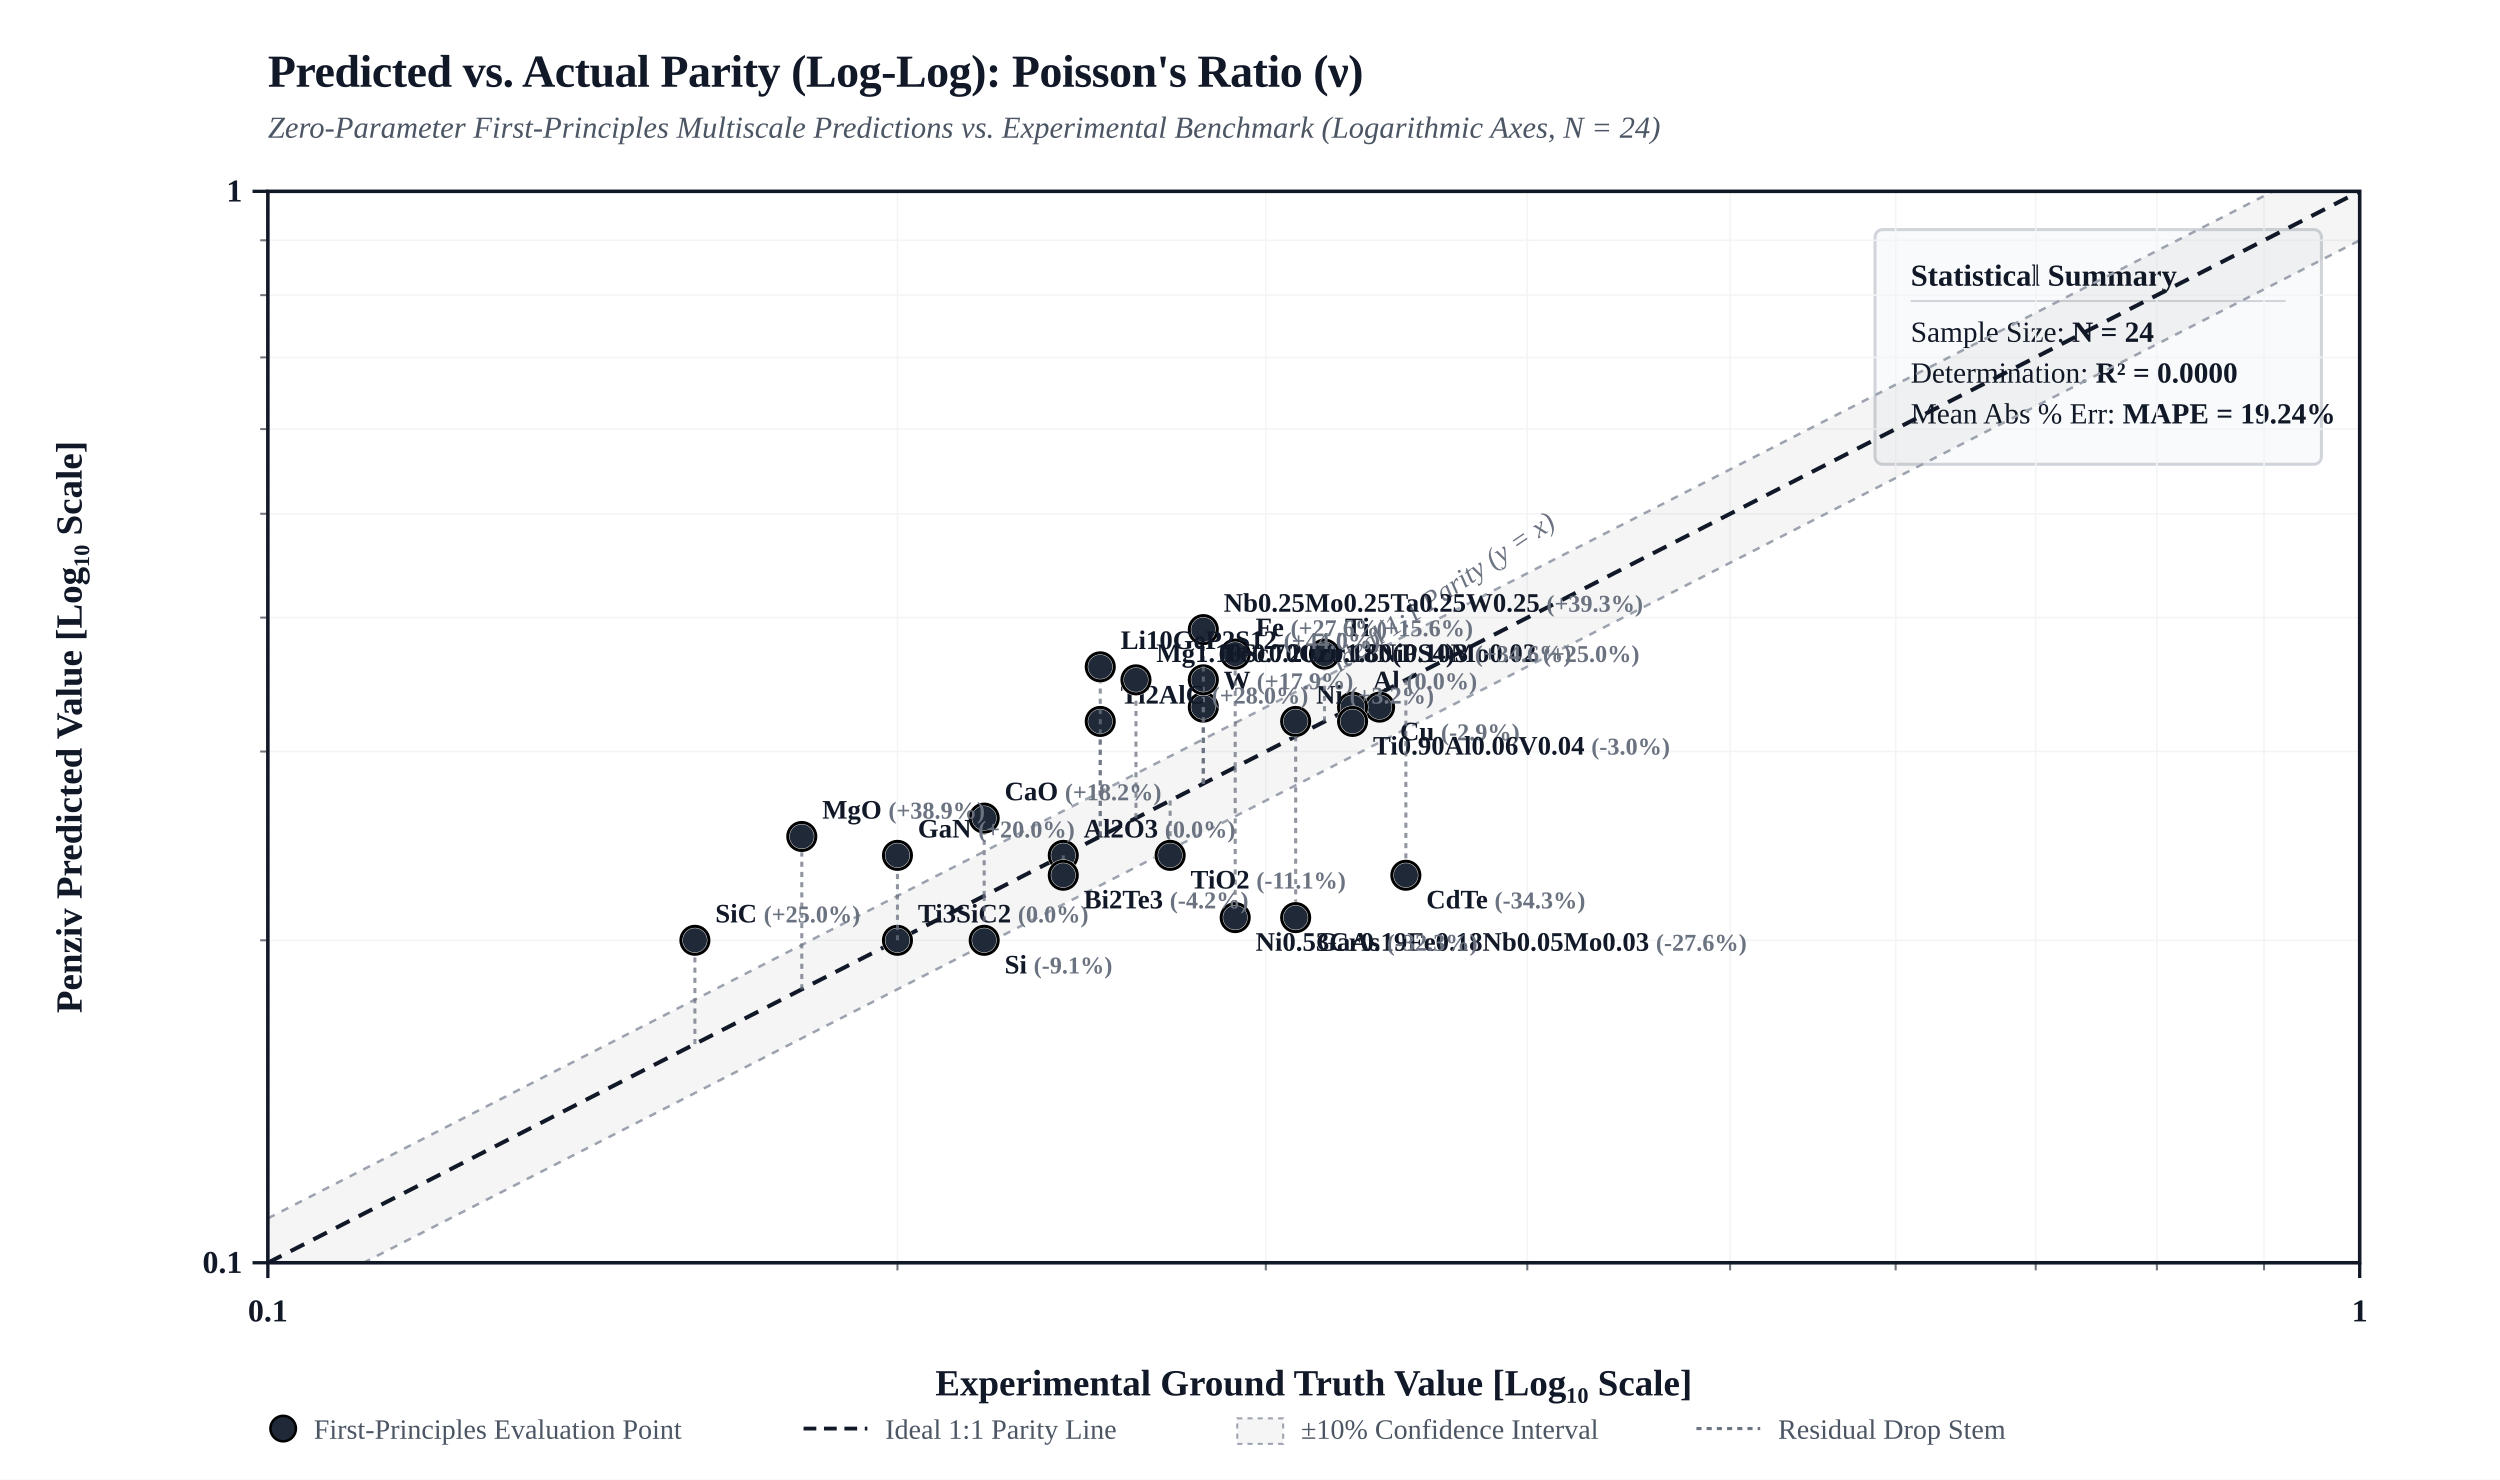
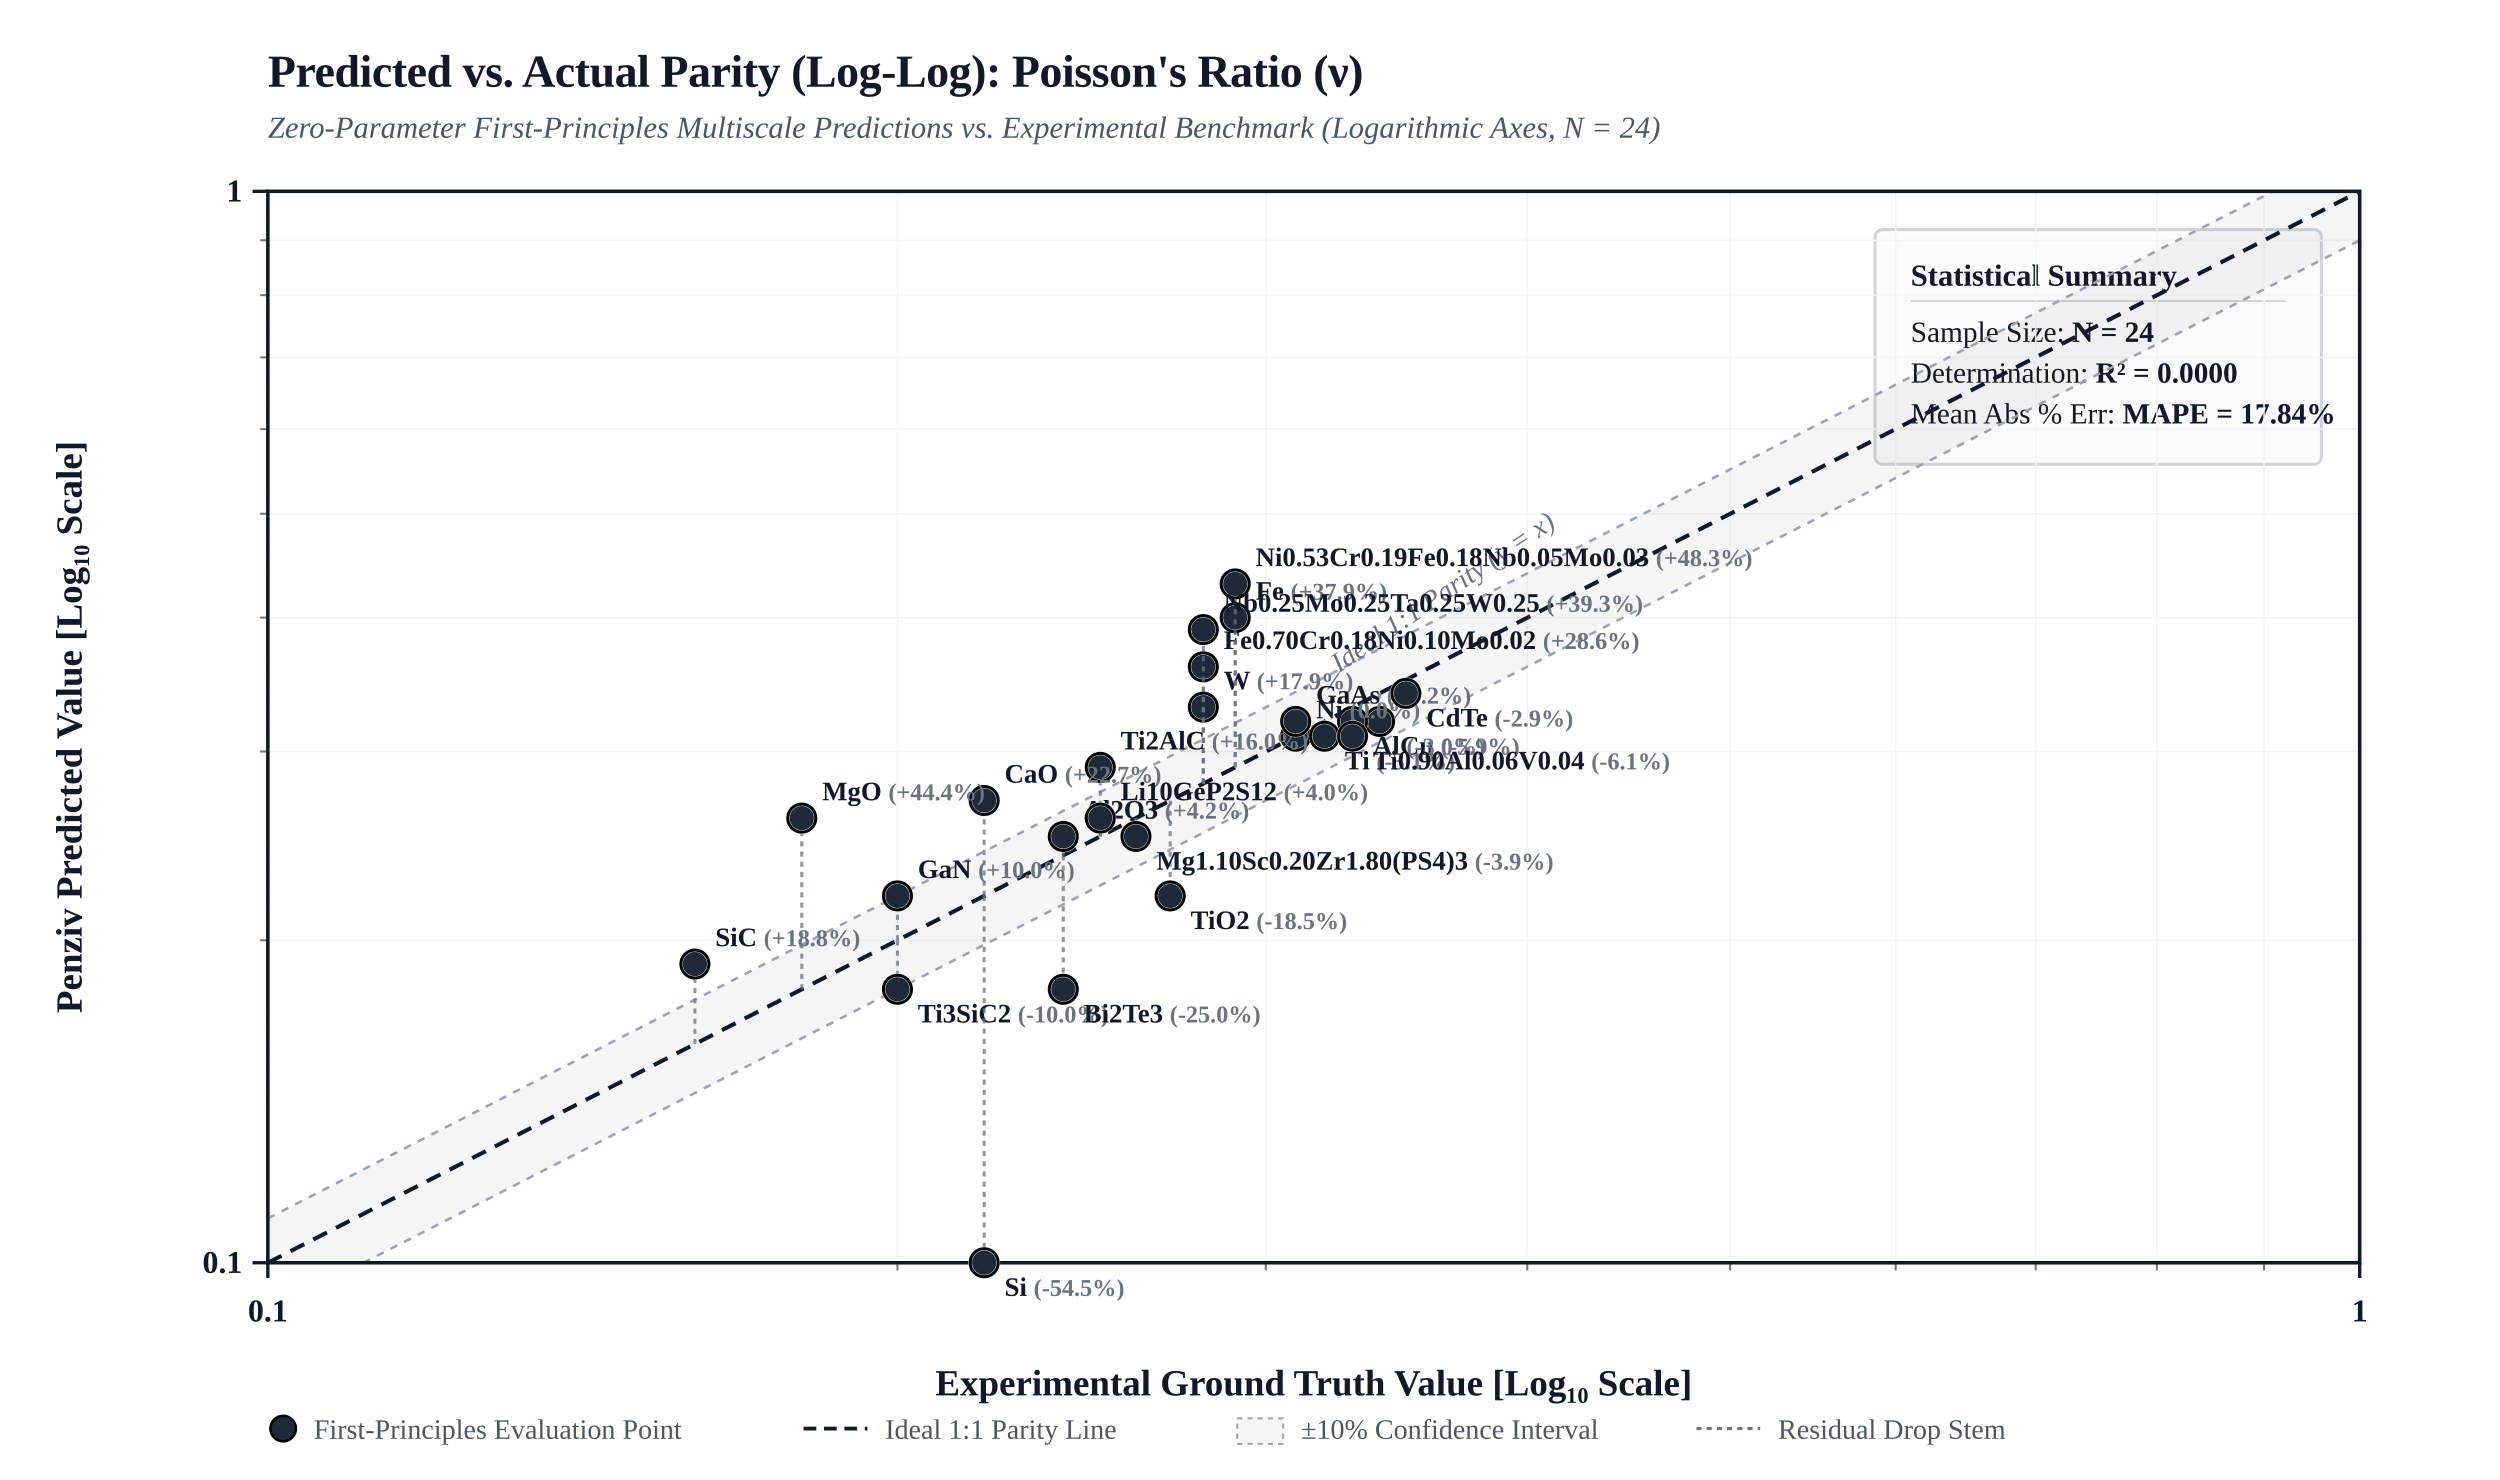
<svg xmlns="http://www.w3.org/2000/svg" viewBox="0 0 980 580" width="100%" height="auto" style="background-color: #FFFFFF; border: 1px solid #E5E7EB; border-radius: 4px; font-family: 'Times New Roman', Times, 'DejaVu Serif', 'TeX Gyre Termes', Georgia, serif;">
  <defs>
    <clipPath id="plotClip">
      <rect x="105" y="75" width="820" height="420" />
    </clipPath>
  </defs>
  <rect x="0" y="0" width="980" height="580" fill="#FFFFFF" />
  <text x="105" y="34" fill="#111827" font-size="18" font-weight="bold" letter-spacing="-0.01em">Predicted vs. Actual Parity (Log-Log): Poisson's Ratio (ν)</text>
  <text x="105" y="54" fill="#4B5563" font-size="12" font-style="italic">Zero-Parameter First-Principles Multiscale Predictions vs. Experimental Benchmark (Logarithmic Axes, N = 24)</text>
  <g transform="translate(735, 90)">
    <rect width="175" height="92" rx="3" fill="#F9FAFB" stroke="#D1D5DB" stroke-width="1.2" />
    <text x="14" y="22" fill="#111827" font-size="12" font-weight="bold">Statistical Summary</text>
    <line x1="14" y1="28" x2="161" y2="28" stroke="#D1D5DB" stroke-width="0.8" />
    <text x="14" y="44" fill="#111827" font-size="11.5">Sample Size: <tspan font-weight="bold">N = 24</tspan>
    </text>
    <text x="14" y="60" fill="#111827" font-size="11.5">Determination: <tspan font-weight="bold">R² = 0.0000</tspan>
    </text>
-     <text x="14" y="76" fill="#111827" font-size="11.5">Mean Abs % Err: <tspan font-weight="bold">MAPE = 19.24%</tspan>
+     <text x="14" y="76" fill="#111827" font-size="11.5">Mean Abs % Err: <tspan font-weight="bold">MAPE = 17.84%</tspan>
    </text>
  </g>
  <line x1="351.8" y1="75" x2="351.8" y2="495" stroke="#F3F4F6" stroke-width="0.6" />
  <line x1="105" y1="368.6" x2="925" y2="368.6" stroke="#F3F4F6" stroke-width="0.6" />
  <line x1="102" y1="368.6" x2="105" y2="368.6" stroke="#111827" stroke-width="0.8" opacity="0.6" />
  <line x1="351.8" y1="495" x2="351.8" y2="498" stroke="#111827" stroke-width="0.8" opacity="0.6" />
  <line x1="496.2" y1="75" x2="496.2" y2="495" stroke="#F3F4F6" stroke-width="0.6" />
  <line x1="105" y1="294.6" x2="925" y2="294.6" stroke="#F3F4F6" stroke-width="0.6" />
  <line x1="102" y1="294.6" x2="105" y2="294.6" stroke="#111827" stroke-width="0.8" opacity="0.6" />
  <line x1="496.2" y1="495" x2="496.2" y2="498" stroke="#111827" stroke-width="0.8" opacity="0.6" />
  <line x1="598.7" y1="75" x2="598.7" y2="495" stroke="#F3F4F6" stroke-width="0.6" />
  <line x1="105" y1="242.1" x2="925" y2="242.1" stroke="#F3F4F6" stroke-width="0.6" />
  <line x1="102" y1="242.1" x2="105" y2="242.1" stroke="#111827" stroke-width="0.8" opacity="0.6" />
  <line x1="598.7" y1="495" x2="598.7" y2="498" stroke="#111827" stroke-width="0.8" opacity="0.6" />
  <line x1="678.2" y1="75" x2="678.2" y2="495" stroke="#F3F4F6" stroke-width="0.6" />
  <line x1="105" y1="201.4" x2="925" y2="201.4" stroke="#F3F4F6" stroke-width="0.6" />
  <line x1="102" y1="201.4" x2="105" y2="201.4" stroke="#111827" stroke-width="0.8" opacity="0.6" />
  <line x1="678.2" y1="495" x2="678.2" y2="498" stroke="#111827" stroke-width="0.8" opacity="0.6" />
  <line x1="743.1" y1="75" x2="743.1" y2="495" stroke="#F3F4F6" stroke-width="0.6" />
  <line x1="105" y1="168.2" x2="925" y2="168.2" stroke="#F3F4F6" stroke-width="0.6" />
  <line x1="102" y1="168.2" x2="105" y2="168.2" stroke="#111827" stroke-width="0.8" opacity="0.6" />
  <line x1="743.1" y1="495" x2="743.1" y2="498" stroke="#111827" stroke-width="0.8" opacity="0.6" />
  <line x1="798.0" y1="75" x2="798.0" y2="495" stroke="#F3F4F6" stroke-width="0.6" />
  <line x1="105" y1="140.1" x2="925" y2="140.1" stroke="#F3F4F6" stroke-width="0.6" />
  <line x1="102" y1="140.1" x2="105" y2="140.1" stroke="#111827" stroke-width="0.8" opacity="0.6" />
  <line x1="798.0" y1="495" x2="798.0" y2="498" stroke="#111827" stroke-width="0.8" opacity="0.6" />
  <line x1="845.5" y1="75" x2="845.5" y2="495" stroke="#F3F4F6" stroke-width="0.6" />
  <line x1="105" y1="115.7" x2="925" y2="115.7" stroke="#F3F4F6" stroke-width="0.6" />
  <line x1="102" y1="115.7" x2="105" y2="115.7" stroke="#111827" stroke-width="0.8" opacity="0.6" />
  <line x1="845.5" y1="495" x2="845.5" y2="498" stroke="#111827" stroke-width="0.8" opacity="0.6" />
  <line x1="887.5" y1="75" x2="887.5" y2="495" stroke="#F3F4F6" stroke-width="0.6" />
  <line x1="105" y1="94.2" x2="925" y2="94.2" stroke="#F3F4F6" stroke-width="0.6" />
  <line x1="102" y1="94.2" x2="105" y2="94.2" stroke="#111827" stroke-width="0.8" opacity="0.6" />
  <line x1="887.5" y1="495" x2="887.5" y2="498" stroke="#111827" stroke-width="0.8" opacity="0.6" />
  <line x1="105.0" y1="75" x2="105.0" y2="495" stroke="#E5E7EB" stroke-width="1.0" stroke-dasharray="3,3" />
  <line x1="105" y1="495.0" x2="925" y2="495.0" stroke="#E5E7EB" stroke-width="1.0" stroke-dasharray="3,3" />
  <line x1="99" y1="495.0" x2="105" y2="495.0" stroke="#111827" stroke-width="1.3" />
  <text x="95" y="499.0" fill="#111827" font-size="12.5" font-weight="bold" text-anchor="end">0.1</text>
  <line x1="105.0" y1="495" x2="105.0" y2="501" stroke="#111827" stroke-width="1.3" />
  <text x="105.0" y="518.0" fill="#111827" font-size="12.5" font-weight="bold" text-anchor="middle">0.1</text>
  <line x1="925.0" y1="75" x2="925.0" y2="495" stroke="#E5E7EB" stroke-width="1.0" stroke-dasharray="3,3" />
  <line x1="105" y1="75.0" x2="925" y2="75.0" stroke="#E5E7EB" stroke-width="1.0" stroke-dasharray="3,3" />
  <line x1="99" y1="75.0" x2="105" y2="75.0" stroke="#111827" stroke-width="1.3" />
  <text x="95" y="79.0" fill="#111827" font-size="12.5" font-weight="bold" text-anchor="end">1</text>
  <line x1="925.0" y1="495" x2="925.0" y2="501" stroke="#111827" stroke-width="1.3" />
  <text x="925.0" y="518.0" fill="#111827" font-size="12.5" font-weight="bold" text-anchor="middle">1</text>
  <polygon points="105.0,477.6 925.0,57.6 925.0,94.2 105.0,514.2" fill="rgba(0, 0, 0, 0.04)" clip-path="url(#plotClip)" />
  <line x1="105.0" y1="477.6" x2="925.0" y2="57.6" stroke="#9CA3AF" stroke-width="1.0" stroke-dasharray="3,3" clip-path="url(#plotClip)" />
  <line x1="105.0" y1="514.2" x2="925.0" y2="94.2" stroke="#9CA3AF" stroke-width="1.0" stroke-dasharray="3,3" clip-path="url(#plotClip)" />
  <line x1="105.0" y1="495.0" x2="925.0" y2="75.0" stroke="#111827" stroke-width="1.6" stroke-dasharray="6,4" clip-path="url(#plotClip)" />
  <text x="535.0" y="273.0" fill="#6B7280" font-size="11" font-style="italic" transform="rotate(-34 515.0 285.0)">Ideal 1:1 Parity (y = x)</text>
  <rect x="105" y="75" width="820" height="420" fill="none" stroke="#111827" stroke-width="1.4" />
  <text x="515.0" y="547.0" fill="#111827" font-size="14.5" font-weight="bold" text-anchor="middle">Experimental Ground Truth Value [Log₁₀ Scale]</text>
  <text x="32" y="285.0" fill="#111827" font-size="14.5" font-weight="bold" text-anchor="middle" transform="rotate(-90 32 285.0)">Penziv Predicted Value [Log₁₀ Scale]</text>
-   <line x1="540.8" y1="271.8" x2="540.8" y2="277.2" stroke="#6B7280" stroke-width="1.2" stroke-dasharray="2,2" opacity="0.75" clip-path="url(#plotClip)" />
-   <circle cx="540.8" cy="277.2" r="5.5" fill="#1F2937" stroke="#FFFFFF" stroke-width="1.5" />
-   <circle cx="540.8" cy="277.2" r="5.5" fill="none" stroke="#000000" stroke-width="1.2" />
-   <text x="548.8" y="290.2" fill="#111827" font-size="10.5" font-weight="600" text-anchor="start">Cu <tspan fill="#6B7280" font-size="9.5">(-2.9%)</tspan>
-   </text>
-   <line x1="530.2" y1="277.2" x2="530.2" y2="277.2" stroke="#6B7280" stroke-width="1.2" stroke-dasharray="2,2" opacity="0.75" clip-path="url(#plotClip)" />
-   <circle cx="530.2" cy="277.2" r="5.5" fill="#1F2937" stroke="#FFFFFF" stroke-width="1.5" />
-   <circle cx="530.2" cy="277.2" r="5.5" fill="none" stroke="#000000" stroke-width="1.2" />
-   <text x="538.2" y="270.2" fill="#111827" font-size="10.5" font-weight="600" text-anchor="start">Al <tspan fill="#6B7280" font-size="9.5">(0.0%)</tspan>
-   </text>
-   <line x1="507.9" y1="288.6" x2="507.9" y2="282.8" stroke="#6B7280" stroke-width="1.2" stroke-dasharray="2,2" opacity="0.75" clip-path="url(#plotClip)" />
-   <circle cx="507.9" cy="282.8" r="5.5" fill="#1F2937" stroke="#FFFFFF" stroke-width="1.5" />
-   <circle cx="507.9" cy="282.8" r="5.5" fill="none" stroke="#000000" stroke-width="1.2" />
-   <text x="515.9" y="275.8" fill="#111827" font-size="10.5" font-weight="600" text-anchor="start">Ni <tspan fill="#6B7280" font-size="9.5">(+3.2%)</tspan>
-   </text>
-   <line x1="519.2" y1="282.8" x2="519.2" y2="256.4" stroke="#6B7280" stroke-width="1.2" stroke-dasharray="2,2" opacity="0.75" clip-path="url(#plotClip)" />
-   <circle cx="519.2" cy="256.4" r="5.5" fill="#1F2937" stroke="#FFFFFF" stroke-width="1.5" />
-   <circle cx="519.2" cy="256.4" r="5.5" fill="none" stroke="#000000" stroke-width="1.2" />
-   <text x="527.2" y="249.4" fill="#111827" font-size="10.5" font-weight="600" text-anchor="start">Ti <tspan fill="#6B7280" font-size="9.5">(+15.6%)</tspan>
+   <line x1="540.8" y1="271.8" x2="540.8" y2="282.8" stroke="#6B7280" stroke-width="1.2" stroke-dasharray="2,2" opacity="0.75" clip-path="url(#plotClip)" />
+   <circle cx="540.8" cy="282.8" r="5.5" fill="#1F2937" stroke="#FFFFFF" stroke-width="1.5" />
+   <circle cx="540.8" cy="282.8" r="5.5" fill="none" stroke="#000000" stroke-width="1.2" />
+   <text x="548.8" y="295.8" fill="#111827" font-size="10.5" font-weight="600" text-anchor="start">Cu <tspan fill="#6B7280" font-size="9.5">(-5.9%)</tspan>
+   </text>
+   <line x1="530.2" y1="277.2" x2="530.2" y2="282.8" stroke="#6B7280" stroke-width="1.2" stroke-dasharray="2,2" opacity="0.75" clip-path="url(#plotClip)" />
+   <circle cx="530.2" cy="282.8" r="5.5" fill="#1F2937" stroke="#FFFFFF" stroke-width="1.5" />
+   <circle cx="530.2" cy="282.8" r="5.5" fill="none" stroke="#000000" stroke-width="1.2" />
+   <text x="538.2" y="295.8" fill="#111827" font-size="10.5" font-weight="600" text-anchor="start">Al <tspan fill="#6B7280" font-size="9.5">(-3.0%)</tspan>
+   </text>
+   <line x1="507.9" y1="288.6" x2="507.9" y2="288.6" stroke="#6B7280" stroke-width="1.2" stroke-dasharray="2,2" opacity="0.75" clip-path="url(#plotClip)" />
+   <circle cx="507.9" cy="288.6" r="5.5" fill="#1F2937" stroke="#FFFFFF" stroke-width="1.5" />
+   <circle cx="507.9" cy="288.6" r="5.5" fill="none" stroke="#000000" stroke-width="1.2" />
+   <text x="515.9" y="281.6" fill="#111827" font-size="10.5" font-weight="600" text-anchor="start">Ni <tspan fill="#6B7280" font-size="9.5">(0.0%)</tspan>
+   </text>
+   <line x1="519.2" y1="282.8" x2="519.2" y2="288.6" stroke="#6B7280" stroke-width="1.2" stroke-dasharray="2,2" opacity="0.75" clip-path="url(#plotClip)" />
+   <circle cx="519.2" cy="288.6" r="5.5" fill="#1F2937" stroke="#FFFFFF" stroke-width="1.5" />
+   <circle cx="519.2" cy="288.6" r="5.5" fill="none" stroke="#000000" stroke-width="1.2" />
+   <text x="527.2" y="301.6" fill="#111827" font-size="10.5" font-weight="600" text-anchor="start">Ti <tspan fill="#6B7280" font-size="9.5">(-3.1%)</tspan>
  </text>
  <line x1="471.7" y1="307.2" x2="471.7" y2="277.2" stroke="#6B7280" stroke-width="1.2" stroke-dasharray="2,2" opacity="0.75" clip-path="url(#plotClip)" />
  <circle cx="471.7" cy="277.2" r="5.5" fill="#1F2937" stroke="#FFFFFF" stroke-width="1.5" />
  <circle cx="471.7" cy="277.2" r="5.5" fill="none" stroke="#000000" stroke-width="1.2" />
  <text x="479.7" y="270.2" fill="#111827" font-size="10.5" font-weight="600" text-anchor="start">W <tspan fill="#6B7280" font-size="9.5">(+17.9%)</tspan>
  </text>
-   <line x1="484.2" y1="300.8" x2="484.2" y2="256.4" stroke="#6B7280" stroke-width="1.2" stroke-dasharray="2,2" opacity="0.75" clip-path="url(#plotClip)" />
-   <circle cx="484.2" cy="256.4" r="5.5" fill="#1F2937" stroke="#FFFFFF" stroke-width="1.5" />
-   <circle cx="484.2" cy="256.4" r="5.5" fill="none" stroke="#000000" stroke-width="1.2" />
-   <text x="492.2" y="249.4" fill="#111827" font-size="10.5" font-weight="600" text-anchor="start">Fe <tspan fill="#6B7280" font-size="9.5">(+27.6%)</tspan>
-   </text>
-   <line x1="471.7" y1="307.2" x2="471.7" y2="266.5" stroke="#6B7280" stroke-width="1.2" stroke-dasharray="2,2" opacity="0.75" clip-path="url(#plotClip)" />
-   <circle cx="471.7" cy="266.5" r="5.5" fill="#1F2937" stroke="#FFFFFF" stroke-width="1.5" />
-   <circle cx="471.7" cy="266.5" r="5.5" fill="none" stroke="#000000" stroke-width="1.2" />
-   <text x="479.7" y="259.5" fill="#111827" font-size="10.5" font-weight="600" text-anchor="start">Fe0.70Cr0.18Ni0.10Mo0.02 <tspan fill="#6B7280" font-size="9.5">(+25.0%)</tspan>
-   </text>
-   <line x1="484.2" y1="300.8" x2="484.2" y2="359.7" stroke="#6B7280" stroke-width="1.2" stroke-dasharray="2,2" opacity="0.75" clip-path="url(#plotClip)" />
-   <circle cx="484.2" cy="359.7" r="5.5" fill="#1F2937" stroke="#FFFFFF" stroke-width="1.5" />
-   <circle cx="484.2" cy="359.7" r="5.5" fill="none" stroke="#000000" stroke-width="1.2" />
-   <text x="492.2" y="372.7" fill="#111827" font-size="10.5" font-weight="600" text-anchor="start">Ni0.53Cr0.19Fe0.18Nb0.05Mo0.03 <tspan fill="#6B7280" font-size="9.5">(-27.6%)</tspan>
-   </text>
-   <line x1="530.2" y1="277.2" x2="530.2" y2="282.8" stroke="#6B7280" stroke-width="1.2" stroke-dasharray="2,2" opacity="0.75" clip-path="url(#plotClip)" />
-   <circle cx="530.2" cy="282.8" r="5.5" fill="#1F2937" stroke="#FFFFFF" stroke-width="1.5" />
-   <circle cx="530.2" cy="282.8" r="5.5" fill="none" stroke="#000000" stroke-width="1.2" />
-   <text x="538.2" y="295.8" fill="#111827" font-size="10.5" font-weight="600" text-anchor="start">Ti0.90Al0.06V0.04 <tspan fill="#6B7280" font-size="9.5">(-3.0%)</tspan>
+   <line x1="484.2" y1="300.8" x2="484.2" y2="242.1" stroke="#6B7280" stroke-width="1.2" stroke-dasharray="2,2" opacity="0.75" clip-path="url(#plotClip)" />
+   <circle cx="484.2" cy="242.1" r="5.5" fill="#1F2937" stroke="#FFFFFF" stroke-width="1.5" />
+   <circle cx="484.2" cy="242.1" r="5.5" fill="none" stroke="#000000" stroke-width="1.2" />
+   <text x="492.2" y="235.1" fill="#111827" font-size="10.5" font-weight="600" text-anchor="start">Fe <tspan fill="#6B7280" font-size="9.5">(+37.9%)</tspan>
+   </text>
+   <line x1="471.7" y1="307.2" x2="471.7" y2="261.4" stroke="#6B7280" stroke-width="1.2" stroke-dasharray="2,2" opacity="0.75" clip-path="url(#plotClip)" />
+   <circle cx="471.7" cy="261.4" r="5.5" fill="#1F2937" stroke="#FFFFFF" stroke-width="1.5" />
+   <circle cx="471.7" cy="261.4" r="5.5" fill="none" stroke="#000000" stroke-width="1.2" />
+   <text x="479.7" y="254.4" fill="#111827" font-size="10.5" font-weight="600" text-anchor="start">Fe0.70Cr0.18Ni0.10Mo0.02 <tspan fill="#6B7280" font-size="9.5">(+28.6%)</tspan>
+   </text>
+   <line x1="484.2" y1="300.8" x2="484.2" y2="228.9" stroke="#6B7280" stroke-width="1.2" stroke-dasharray="2,2" opacity="0.75" clip-path="url(#plotClip)" />
+   <circle cx="484.2" cy="228.9" r="5.5" fill="#1F2937" stroke="#FFFFFF" stroke-width="1.5" />
+   <circle cx="484.2" cy="228.9" r="5.5" fill="none" stroke="#000000" stroke-width="1.2" />
+   <text x="492.2" y="221.9" fill="#111827" font-size="10.5" font-weight="600" text-anchor="start">Ni0.53Cr0.19Fe0.18Nb0.05Mo0.03 <tspan fill="#6B7280" font-size="9.5">(+48.3%)</tspan>
+   </text>
+   <line x1="530.2" y1="277.2" x2="530.2" y2="288.6" stroke="#6B7280" stroke-width="1.2" stroke-dasharray="2,2" opacity="0.75" clip-path="url(#plotClip)" />
+   <circle cx="530.2" cy="288.6" r="5.5" fill="#1F2937" stroke="#FFFFFF" stroke-width="1.5" />
+   <circle cx="530.2" cy="288.6" r="5.5" fill="none" stroke="#000000" stroke-width="1.2" />
+   <text x="538.2" y="301.6" fill="#111827" font-size="10.5" font-weight="600" text-anchor="start">Ti0.90Al0.06V0.04 <tspan fill="#6B7280" font-size="9.5">(-6.1%)</tspan>
  </text>
  <line x1="471.7" y1="307.2" x2="471.7" y2="246.8" stroke="#6B7280" stroke-width="1.2" stroke-dasharray="2,2" opacity="0.75" clip-path="url(#plotClip)" />
  <circle cx="471.7" cy="246.8" r="5.5" fill="#1F2937" stroke="#FFFFFF" stroke-width="1.5" />
  <circle cx="471.7" cy="246.8" r="5.5" fill="none" stroke="#000000" stroke-width="1.2" />
  <text x="479.7" y="239.8" fill="#111827" font-size="10.5" font-weight="600" text-anchor="start">Nb0.25Mo0.25Ta0.25W0.25 <tspan fill="#6B7280" font-size="9.5">(+39.3%)</tspan>
  </text>
-   <line x1="351.8" y1="368.6" x2="351.8" y2="368.6" stroke="#6B7280" stroke-width="1.2" stroke-dasharray="2,2" opacity="0.75" clip-path="url(#plotClip)" />
-   <circle cx="351.8" cy="368.6" r="5.5" fill="#1F2937" stroke="#FFFFFF" stroke-width="1.5" />
-   <circle cx="351.8" cy="368.6" r="5.5" fill="none" stroke="#000000" stroke-width="1.2" />
-   <text x="359.8" y="361.6" fill="#111827" font-size="10.5" font-weight="600" text-anchor="start">Ti3SiC2 <tspan fill="#6B7280" font-size="9.5">(0.0%)</tspan>
-   </text>
-   <line x1="431.3" y1="327.9" x2="431.3" y2="282.8" stroke="#6B7280" stroke-width="1.2" stroke-dasharray="2,2" opacity="0.75" clip-path="url(#plotClip)" />
-   <circle cx="431.3" cy="282.8" r="5.5" fill="#1F2937" stroke="#FFFFFF" stroke-width="1.5" />
-   <circle cx="431.3" cy="282.8" r="5.5" fill="none" stroke="#000000" stroke-width="1.2" />
-   <text x="439.3" y="275.8" fill="#111827" font-size="10.5" font-weight="600" text-anchor="start">Ti2AlC <tspan fill="#6B7280" font-size="9.5">(+28.0%)</tspan>
-   </text>
-   <line x1="385.8" y1="351.2" x2="385.8" y2="320.7" stroke="#6B7280" stroke-width="1.2" stroke-dasharray="2,2" opacity="0.75" clip-path="url(#plotClip)" />
-   <circle cx="385.8" cy="320.7" r="5.5" fill="#1F2937" stroke="#FFFFFF" stroke-width="1.5" />
-   <circle cx="385.8" cy="320.7" r="5.5" fill="none" stroke="#000000" stroke-width="1.2" />
-   <text x="393.8" y="313.7" fill="#111827" font-size="10.5" font-weight="600" text-anchor="start">CaO <tspan fill="#6B7280" font-size="9.5">(+18.2%)</tspan>
-   </text>
-   <line x1="314.3" y1="387.8" x2="314.3" y2="327.9" stroke="#6B7280" stroke-width="1.2" stroke-dasharray="2,2" opacity="0.75" clip-path="url(#plotClip)" />
-   <circle cx="314.3" cy="327.9" r="5.5" fill="#1F2937" stroke="#FFFFFF" stroke-width="1.5" />
-   <circle cx="314.3" cy="327.9" r="5.5" fill="none" stroke="#000000" stroke-width="1.2" />
-   <text x="322.3" y="320.9" fill="#111827" font-size="10.5" font-weight="600" text-anchor="start">MgO <tspan fill="#6B7280" font-size="9.5">(+38.9%)</tspan>
-   </text>
-   <line x1="416.8" y1="335.3" x2="416.8" y2="335.3" stroke="#6B7280" stroke-width="1.2" stroke-dasharray="2,2" opacity="0.75" clip-path="url(#plotClip)" />
-   <circle cx="416.8" cy="335.3" r="5.5" fill="#1F2937" stroke="#FFFFFF" stroke-width="1.5" />
-   <circle cx="416.8" cy="335.3" r="5.5" fill="none" stroke="#000000" stroke-width="1.2" />
-   <text x="424.8" y="328.3" fill="#111827" font-size="10.5" font-weight="600" text-anchor="start">Al2O3 <tspan fill="#6B7280" font-size="9.5">(0.0%)</tspan>
-   </text>
-   <line x1="458.7" y1="313.8" x2="458.7" y2="335.3" stroke="#6B7280" stroke-width="1.2" stroke-dasharray="2,2" opacity="0.75" clip-path="url(#plotClip)" />
-   <circle cx="458.7" cy="335.3" r="5.5" fill="#1F2937" stroke="#FFFFFF" stroke-width="1.5" />
-   <circle cx="458.7" cy="335.3" r="5.5" fill="none" stroke="#000000" stroke-width="1.2" />
-   <text x="466.7" y="348.3" fill="#111827" font-size="10.5" font-weight="600" text-anchor="start">TiO2 <tspan fill="#6B7280" font-size="9.5">(-11.1%)</tspan>
-   </text>
-   <line x1="272.4" y1="409.3" x2="272.4" y2="368.6" stroke="#6B7280" stroke-width="1.2" stroke-dasharray="2,2" opacity="0.75" clip-path="url(#plotClip)" />
-   <circle cx="272.4" cy="368.6" r="5.5" fill="#1F2937" stroke="#FFFFFF" stroke-width="1.5" />
-   <circle cx="272.4" cy="368.6" r="5.5" fill="none" stroke="#000000" stroke-width="1.2" />
-   <text x="280.4" y="361.6" fill="#111827" font-size="10.5" font-weight="600" text-anchor="start">SiC <tspan fill="#6B7280" font-size="9.5">(+25.0%)</tspan>
-   </text>
-   <line x1="351.8" y1="368.6" x2="351.8" y2="335.3" stroke="#6B7280" stroke-width="1.2" stroke-dasharray="2,2" opacity="0.75" clip-path="url(#plotClip)" />
-   <circle cx="351.8" cy="335.3" r="5.5" fill="#1F2937" stroke="#FFFFFF" stroke-width="1.5" />
-   <circle cx="351.8" cy="335.3" r="5.5" fill="none" stroke="#000000" stroke-width="1.2" />
-   <text x="359.8" y="328.3" fill="#111827" font-size="10.5" font-weight="600" text-anchor="start">GaN <tspan fill="#6B7280" font-size="9.5">(+20.0%)</tspan>
-   </text>
-   <line x1="385.8" y1="351.2" x2="385.8" y2="368.6" stroke="#6B7280" stroke-width="1.2" stroke-dasharray="2,2" opacity="0.75" clip-path="url(#plotClip)" />
-   <circle cx="385.8" cy="368.6" r="5.5" fill="#1F2937" stroke="#FFFFFF" stroke-width="1.5" />
-   <circle cx="385.8" cy="368.6" r="5.5" fill="none" stroke="#000000" stroke-width="1.2" />
-   <text x="393.8" y="381.6" fill="#111827" font-size="10.5" font-weight="600" text-anchor="start">Si <tspan fill="#6B7280" font-size="9.5">(-9.1%)</tspan>
-   </text>
-   <line x1="507.9" y1="288.6" x2="507.9" y2="359.7" stroke="#6B7280" stroke-width="1.2" stroke-dasharray="2,2" opacity="0.75" clip-path="url(#plotClip)" />
-   <circle cx="507.9" cy="359.7" r="5.5" fill="#1F2937" stroke="#FFFFFF" stroke-width="1.5" />
-   <circle cx="507.9" cy="359.7" r="5.5" fill="none" stroke="#000000" stroke-width="1.2" />
-   <text x="515.9" y="372.7" fill="#111827" font-size="10.5" font-weight="600" text-anchor="start">GaAs <tspan fill="#6B7280" font-size="9.5">(-32.3%)</tspan>
-   </text>
-   <line x1="551.1" y1="266.5" x2="551.1" y2="343.1" stroke="#6B7280" stroke-width="1.2" stroke-dasharray="2,2" opacity="0.75" clip-path="url(#plotClip)" />
-   <circle cx="551.1" cy="343.1" r="5.5" fill="#1F2937" stroke="#FFFFFF" stroke-width="1.5" />
-   <circle cx="551.1" cy="343.1" r="5.5" fill="none" stroke="#000000" stroke-width="1.2" />
-   <text x="559.1" y="356.1" fill="#111827" font-size="10.5" font-weight="600" text-anchor="start">CdTe <tspan fill="#6B7280" font-size="9.5">(-34.3%)</tspan>
-   </text>
-   <line x1="416.8" y1="335.3" x2="416.8" y2="343.1" stroke="#6B7280" stroke-width="1.2" stroke-dasharray="2,2" opacity="0.75" clip-path="url(#plotClip)" />
-   <circle cx="416.8" cy="343.1" r="5.5" fill="#1F2937" stroke="#FFFFFF" stroke-width="1.5" />
-   <circle cx="416.8" cy="343.1" r="5.5" fill="none" stroke="#000000" stroke-width="1.2" />
-   <text x="424.8" y="356.1" fill="#111827" font-size="10.5" font-weight="600" text-anchor="start">Bi2Te3 <tspan fill="#6B7280" font-size="9.5">(-4.2%)</tspan>
-   </text>
-   <line x1="445.3" y1="320.7" x2="445.3" y2="266.5" stroke="#6B7280" stroke-width="1.2" stroke-dasharray="2,2" opacity="0.75" clip-path="url(#plotClip)" />
-   <circle cx="445.3" cy="266.5" r="5.5" fill="#1F2937" stroke="#FFFFFF" stroke-width="1.5" />
-   <circle cx="445.3" cy="266.5" r="5.5" fill="none" stroke="#000000" stroke-width="1.2" />
-   <text x="453.3" y="259.5" fill="#111827" font-size="10.5" font-weight="600" text-anchor="start">Mg1.10Sc0.20Zr1.80(PS4)3 <tspan fill="#6B7280" font-size="9.5">(+34.6%)</tspan>
-   </text>
-   <line x1="431.3" y1="327.9" x2="431.3" y2="261.4" stroke="#6B7280" stroke-width="1.2" stroke-dasharray="2,2" opacity="0.75" clip-path="url(#plotClip)" />
-   <circle cx="431.3" cy="261.4" r="5.5" fill="#1F2937" stroke="#FFFFFF" stroke-width="1.5" />
-   <circle cx="431.3" cy="261.4" r="5.5" fill="none" stroke="#000000" stroke-width="1.2" />
-   <text x="439.3" y="254.4" fill="#111827" font-size="10.5" font-weight="600" text-anchor="start">Li10GeP2S12 <tspan fill="#6B7280" font-size="9.5">(+44.0%)</tspan>
+   <line x1="351.8" y1="368.6" x2="351.8" y2="387.8" stroke="#6B7280" stroke-width="1.2" stroke-dasharray="2,2" opacity="0.75" clip-path="url(#plotClip)" />
+   <circle cx="351.8" cy="387.8" r="5.5" fill="#1F2937" stroke="#FFFFFF" stroke-width="1.5" />
+   <circle cx="351.8" cy="387.8" r="5.5" fill="none" stroke="#000000" stroke-width="1.2" />
+   <text x="359.8" y="400.8" fill="#111827" font-size="10.5" font-weight="600" text-anchor="start">Ti3SiC2 <tspan fill="#6B7280" font-size="9.5">(-10.0%)</tspan>
+   </text>
+   <line x1="431.3" y1="327.9" x2="431.3" y2="300.8" stroke="#6B7280" stroke-width="1.2" stroke-dasharray="2,2" opacity="0.75" clip-path="url(#plotClip)" />
+   <circle cx="431.3" cy="300.8" r="5.5" fill="#1F2937" stroke="#FFFFFF" stroke-width="1.5" />
+   <circle cx="431.3" cy="300.8" r="5.5" fill="none" stroke="#000000" stroke-width="1.2" />
+   <text x="439.3" y="293.8" fill="#111827" font-size="10.5" font-weight="600" text-anchor="start">Ti2AlC <tspan fill="#6B7280" font-size="9.5">(+16.0%)</tspan>
+   </text>
+   <line x1="385.8" y1="351.2" x2="385.8" y2="313.8" stroke="#6B7280" stroke-width="1.2" stroke-dasharray="2,2" opacity="0.75" clip-path="url(#plotClip)" />
+   <circle cx="385.8" cy="313.8" r="5.5" fill="#1F2937" stroke="#FFFFFF" stroke-width="1.5" />
+   <circle cx="385.8" cy="313.8" r="5.5" fill="none" stroke="#000000" stroke-width="1.2" />
+   <text x="393.8" y="306.8" fill="#111827" font-size="10.5" font-weight="600" text-anchor="start">CaO <tspan fill="#6B7280" font-size="9.5">(+22.7%)</tspan>
+   </text>
+   <line x1="314.3" y1="387.8" x2="314.3" y2="320.7" stroke="#6B7280" stroke-width="1.2" stroke-dasharray="2,2" opacity="0.75" clip-path="url(#plotClip)" />
+   <circle cx="314.3" cy="320.7" r="5.5" fill="#1F2937" stroke="#FFFFFF" stroke-width="1.5" />
+   <circle cx="314.3" cy="320.7" r="5.5" fill="none" stroke="#000000" stroke-width="1.2" />
+   <text x="322.3" y="313.7" fill="#111827" font-size="10.5" font-weight="600" text-anchor="start">MgO <tspan fill="#6B7280" font-size="9.5">(+44.4%)</tspan>
+   </text>
+   <line x1="416.8" y1="335.3" x2="416.8" y2="327.9" stroke="#6B7280" stroke-width="1.2" stroke-dasharray="2,2" opacity="0.75" clip-path="url(#plotClip)" />
+   <circle cx="416.8" cy="327.9" r="5.5" fill="#1F2937" stroke="#FFFFFF" stroke-width="1.5" />
+   <circle cx="416.8" cy="327.9" r="5.5" fill="none" stroke="#000000" stroke-width="1.2" />
+   <text x="424.8" y="320.9" fill="#111827" font-size="10.5" font-weight="600" text-anchor="start">Al2O3 <tspan fill="#6B7280" font-size="9.5">(+4.2%)</tspan>
+   </text>
+   <line x1="458.7" y1="313.8" x2="458.7" y2="351.2" stroke="#6B7280" stroke-width="1.2" stroke-dasharray="2,2" opacity="0.75" clip-path="url(#plotClip)" />
+   <circle cx="458.7" cy="351.2" r="5.5" fill="#1F2937" stroke="#FFFFFF" stroke-width="1.5" />
+   <circle cx="458.7" cy="351.2" r="5.5" fill="none" stroke="#000000" stroke-width="1.2" />
+   <text x="466.7" y="364.2" fill="#111827" font-size="10.5" font-weight="600" text-anchor="start">TiO2 <tspan fill="#6B7280" font-size="9.5">(-18.5%)</tspan>
+   </text>
+   <line x1="272.4" y1="409.3" x2="272.4" y2="377.9" stroke="#6B7280" stroke-width="1.2" stroke-dasharray="2,2" opacity="0.75" clip-path="url(#plotClip)" />
+   <circle cx="272.4" cy="377.9" r="5.5" fill="#1F2937" stroke="#FFFFFF" stroke-width="1.5" />
+   <circle cx="272.4" cy="377.9" r="5.5" fill="none" stroke="#000000" stroke-width="1.2" />
+   <text x="280.4" y="370.9" fill="#111827" font-size="10.5" font-weight="600" text-anchor="start">SiC <tspan fill="#6B7280" font-size="9.5">(+18.8%)</tspan>
+   </text>
+   <line x1="351.8" y1="368.6" x2="351.8" y2="351.2" stroke="#6B7280" stroke-width="1.2" stroke-dasharray="2,2" opacity="0.75" clip-path="url(#plotClip)" />
+   <circle cx="351.8" cy="351.2" r="5.5" fill="#1F2937" stroke="#FFFFFF" stroke-width="1.5" />
+   <circle cx="351.8" cy="351.2" r="5.5" fill="none" stroke="#000000" stroke-width="1.2" />
+   <text x="359.8" y="344.2" fill="#111827" font-size="10.5" font-weight="600" text-anchor="start">GaN <tspan fill="#6B7280" font-size="9.5">(+10.0%)</tspan>
+   </text>
+   <line x1="385.8" y1="351.2" x2="385.8" y2="495.0" stroke="#6B7280" stroke-width="1.2" stroke-dasharray="2,2" opacity="0.75" clip-path="url(#plotClip)" />
+   <circle cx="385.8" cy="495.0" r="5.5" fill="#1F2937" stroke="#FFFFFF" stroke-width="1.5" />
+   <circle cx="385.8" cy="495.0" r="5.5" fill="none" stroke="#000000" stroke-width="1.2" />
+   <text x="393.8" y="508.0" fill="#111827" font-size="10.5" font-weight="600" text-anchor="start">Si <tspan fill="#6B7280" font-size="9.5">(-54.5%)</tspan>
+   </text>
+   <line x1="507.9" y1="288.6" x2="507.9" y2="282.8" stroke="#6B7280" stroke-width="1.2" stroke-dasharray="2,2" opacity="0.75" clip-path="url(#plotClip)" />
+   <circle cx="507.9" cy="282.8" r="5.5" fill="#1F2937" stroke="#FFFFFF" stroke-width="1.5" />
+   <circle cx="507.9" cy="282.8" r="5.5" fill="none" stroke="#000000" stroke-width="1.2" />
+   <text x="515.9" y="275.8" fill="#111827" font-size="10.5" font-weight="600" text-anchor="start">GaAs <tspan fill="#6B7280" font-size="9.5">(+3.2%)</tspan>
+   </text>
+   <line x1="551.1" y1="266.5" x2="551.1" y2="271.8" stroke="#6B7280" stroke-width="1.2" stroke-dasharray="2,2" opacity="0.75" clip-path="url(#plotClip)" />
+   <circle cx="551.1" cy="271.8" r="5.5" fill="#1F2937" stroke="#FFFFFF" stroke-width="1.5" />
+   <circle cx="551.1" cy="271.8" r="5.5" fill="none" stroke="#000000" stroke-width="1.2" />
+   <text x="559.1" y="284.8" fill="#111827" font-size="10.5" font-weight="600" text-anchor="start">CdTe <tspan fill="#6B7280" font-size="9.5">(-2.9%)</tspan>
+   </text>
+   <line x1="416.8" y1="335.3" x2="416.8" y2="387.8" stroke="#6B7280" stroke-width="1.2" stroke-dasharray="2,2" opacity="0.75" clip-path="url(#plotClip)" />
+   <circle cx="416.8" cy="387.8" r="5.5" fill="#1F2937" stroke="#FFFFFF" stroke-width="1.5" />
+   <circle cx="416.8" cy="387.8" r="5.5" fill="none" stroke="#000000" stroke-width="1.2" />
+   <text x="424.8" y="400.8" fill="#111827" font-size="10.5" font-weight="600" text-anchor="start">Bi2Te3 <tspan fill="#6B7280" font-size="9.5">(-25.0%)</tspan>
+   </text>
+   <line x1="445.3" y1="320.7" x2="445.3" y2="327.9" stroke="#6B7280" stroke-width="1.2" stroke-dasharray="2,2" opacity="0.75" clip-path="url(#plotClip)" />
+   <circle cx="445.3" cy="327.9" r="5.5" fill="#1F2937" stroke="#FFFFFF" stroke-width="1.5" />
+   <circle cx="445.3" cy="327.9" r="5.5" fill="none" stroke="#000000" stroke-width="1.2" />
+   <text x="453.3" y="340.9" fill="#111827" font-size="10.5" font-weight="600" text-anchor="start">Mg1.10Sc0.20Zr1.80(PS4)3 <tspan fill="#6B7280" font-size="9.5">(-3.9%)</tspan>
+   </text>
+   <line x1="431.3" y1="327.9" x2="431.3" y2="320.7" stroke="#6B7280" stroke-width="1.2" stroke-dasharray="2,2" opacity="0.75" clip-path="url(#plotClip)" />
+   <circle cx="431.3" cy="320.7" r="5.5" fill="#1F2937" stroke="#FFFFFF" stroke-width="1.5" />
+   <circle cx="431.3" cy="320.7" r="5.5" fill="none" stroke="#000000" stroke-width="1.2" />
+   <text x="439.3" y="313.7" fill="#111827" font-size="10.5" font-weight="600" text-anchor="start">Li10GeP2S12 <tspan fill="#6B7280" font-size="9.5">(+4.0%)</tspan>
  </text>
  <g transform="translate(105, 564)" font-size="11" fill="#4B5563">
    <circle cx="6" cy="-4" r="5" fill="#1F2937" stroke="#000000" stroke-width="1.0" />
    <text x="18" y="0">First-Principles Evaluation Point</text>
    <line x1="210" y1="-4" x2="235" y2="-4" stroke="#111827" stroke-dasharray="5,3" stroke-width="1.5" />
    <text x="242" y="0">Ideal 1:1 Parity Line</text>
    <rect x="380" y="-8" width="18" height="10" fill="rgba(0, 0, 0, 0.04)" stroke="#9CA3AF" stroke-dasharray="2,2" stroke-width="0.8" />
    <text x="405" y="0">±10% Confidence Interval</text>
    <line x1="560" y1="-4" x2="585" y2="-4" stroke="#6B7280" stroke-dasharray="2,2" stroke-width="1.2" />
    <text x="592" y="0">Residual Drop Stem</text>
  </g>
</svg>
